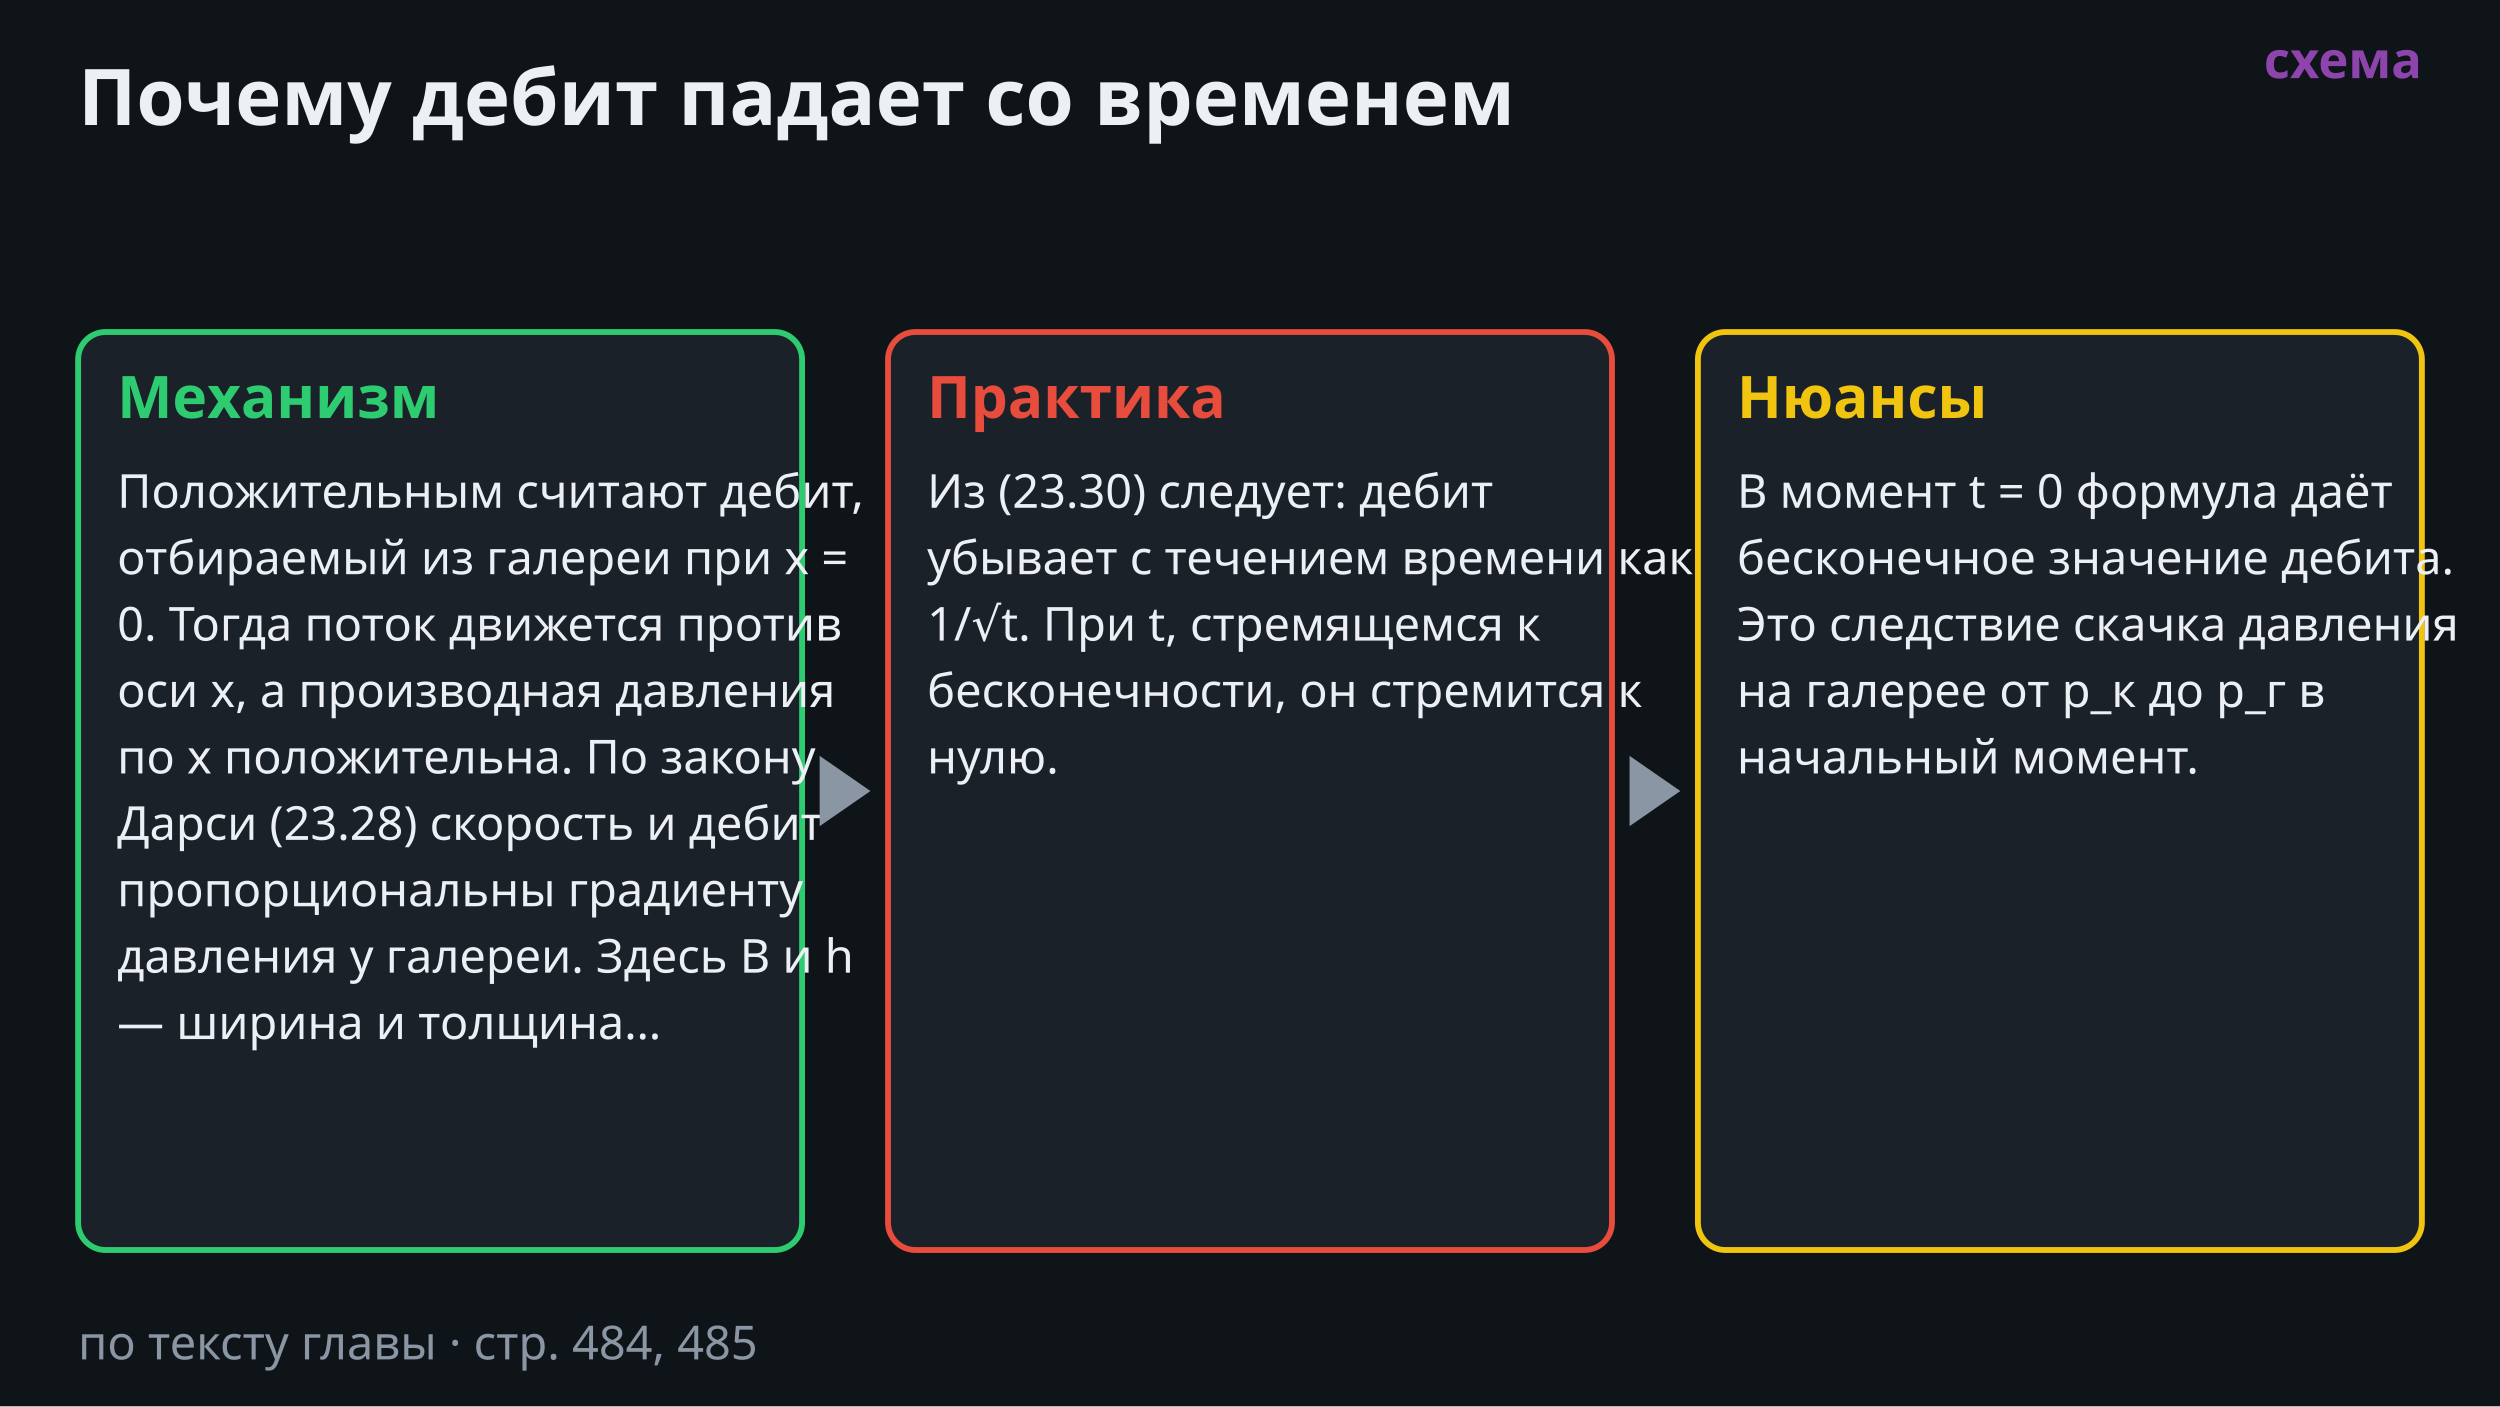
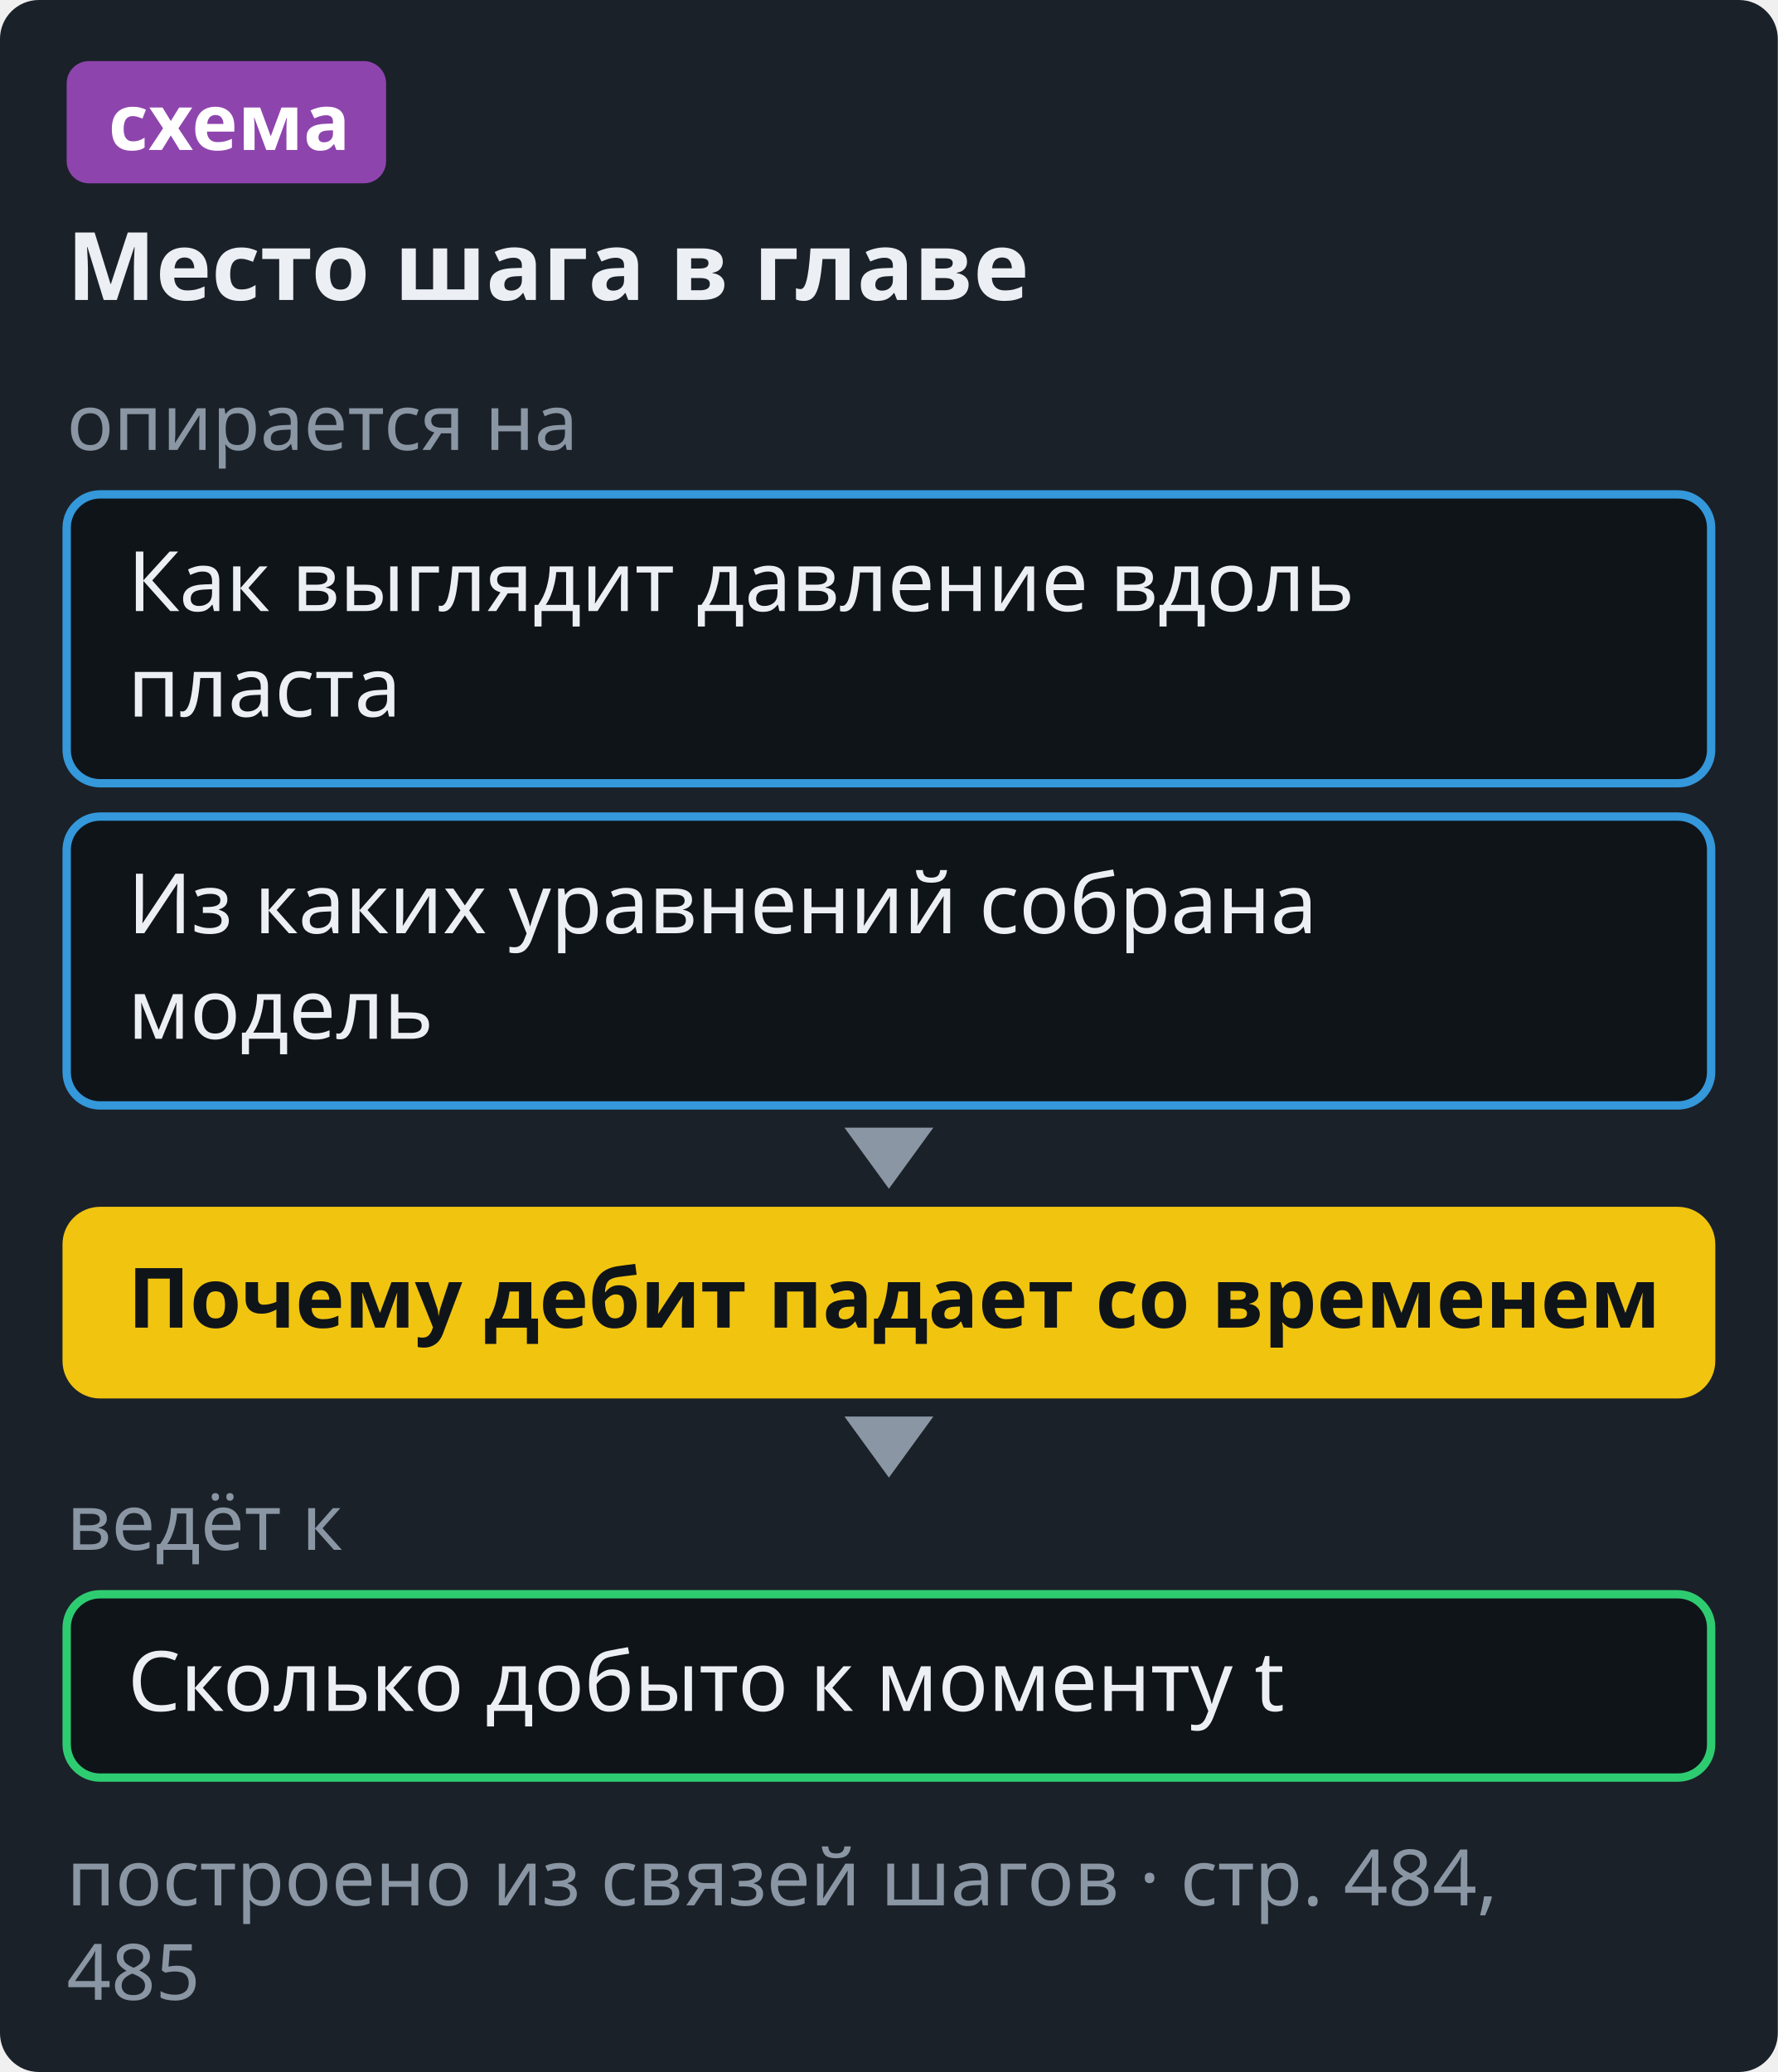
- <svg xmlns="http://www.w3.org/2000/svg" viewBox="0 0 1280 720" width="1280" height="720" style="max-width:100%;height:auto">
-   <rect width="1280" height="720" fill="#0F1419" />
-   <text x="40" y="64" font-family="Segoe UI" font-size="40" font-weight="700" fill="#ECEFF4">Почему дебит падает со временем</text>
-   <text x="1240" y="40" text-anchor="end" font-family="Segoe UI" font-size="26" font-weight="700" fill="#8E44AD">схема</text>
-   <rect x="40.0" y="170" width="370.667" height="470" rx="14" fill="#1A2129" stroke="#2ECC71" stroke-width="3" />
-   <text x="60.0" y="214" font-family="Segoe UI" font-size="30" font-weight="700" fill="#2ECC71">Механизм</text>
-   <text x="60.0" y="260" font-family="Segoe UI" font-size="24" fill="#ECEFF4">Положительным считают дебит,</text>
-   <text x="60.0" y="294" font-family="Segoe UI" font-size="24" fill="#ECEFF4">отбираемый из галереи при x =</text>
-   <text x="60.0" y="328" font-family="Segoe UI" font-size="24" fill="#ECEFF4">0. Тогда поток движется против</text>
-   <text x="60.0" y="362" font-family="Segoe UI" font-size="24" fill="#ECEFF4">оси x, а производная давления</text>
-   <text x="60.0" y="396" font-family="Segoe UI" font-size="24" fill="#ECEFF4">по x положительна. По закону</text>
-   <text x="60.0" y="430" font-family="Segoe UI" font-size="24" fill="#ECEFF4">Дарси (23.28) скорость и дебит</text>
-   <text x="60.0" y="464" font-family="Segoe UI" font-size="24" fill="#ECEFF4">пропорциональны градиенту</text>
-   <text x="60.0" y="498" font-family="Segoe UI" font-size="24" fill="#ECEFF4">давления у галереи. Здесь B и h</text>
-   <text x="60.0" y="532" font-family="Segoe UI" font-size="24" fill="#ECEFF4">— ширина и толщина…</text>
-   <polygon points="419.667,387 445.667,405 419.667,423" fill="#8A96A3" />
-   <rect x="454.667" y="170" width="370.667" height="470" rx="14" fill="#1A2129" stroke="#E74C3C" stroke-width="3" />
-   <text x="474.667" y="214" font-family="Segoe UI" font-size="30" font-weight="700" fill="#E74C3C">Практика</text>
-   <text x="474.667" y="260" font-family="Segoe UI" font-size="24" fill="#ECEFF4">Из (23.30) следует: дебит</text>
-   <text x="474.667" y="294" font-family="Segoe UI" font-size="24" fill="#ECEFF4">убывает с течением времени как</text>
-   <text x="474.667" y="328" font-family="Segoe UI" font-size="24" fill="#ECEFF4">1/√t. При t, стремящемся к</text>
-   <text x="474.667" y="362" font-family="Segoe UI" font-size="24" fill="#ECEFF4">бесконечности, он стремится к</text>
-   <text x="474.667" y="396" font-family="Segoe UI" font-size="24" fill="#ECEFF4">нулю.</text>
-   <polygon points="834.333,387 860.333,405 834.333,423" fill="#8A96A3" />
-   <rect x="869.333" y="170" width="370.667" height="470" rx="14" fill="#1A2129" stroke="#F1C40F" stroke-width="3" />
-   <text x="889.333" y="214" font-family="Segoe UI" font-size="30" font-weight="700" fill="#F1C40F">Нюансы</text>
-   <text x="889.333" y="260" font-family="Segoe UI" font-size="24" fill="#ECEFF4">В момент t = 0 формула даёт</text>
-   <text x="889.333" y="294" font-family="Segoe UI" font-size="24" fill="#ECEFF4">бесконечное значение дебита.</text>
-   <text x="889.333" y="328" font-family="Segoe UI" font-size="24" fill="#ECEFF4">Это следствие скачка давления</text>
-   <text x="889.333" y="362" font-family="Segoe UI" font-size="24" fill="#ECEFF4">на галерее от p_к до p_г в</text>
-   <text x="889.333" y="396" font-family="Segoe UI" font-size="24" fill="#ECEFF4">начальный момент.</text>
-   <text x="40" y="696" font-family="Segoe UI" font-size="24" fill="#8A96A3">по тексту главы · стр. 484, 485</text>
+ <svg xmlns="http://www.w3.org/2000/svg" viewBox="0 0 640 746" width="640" height="746" style="max-width:100%;height:auto">
+   <rect width="640" height="746" rx="14" fill="#1A2129" />
+   <rect x="24" y="22" width="115" height="44" rx="8" fill="#8E44AD" />
+   <text x="39.0" y="54.0" font-family="Segoe UI,system-ui,sans-serif" font-size="28" font-weight="600" fill="#FFFFFF" text-anchor="start">схема</text>
+   <text x="24.0" y="108.0" font-family="Segoe UI,system-ui,sans-serif" font-size="34" font-weight="700" fill="#ECEFF4" text-anchor="start">Место шага в главе</text>
+   <text x="24.0" y="162.0" font-family="Segoe UI,system-ui,sans-serif" font-size="28" font-weight="400" fill="#8A96A3" text-anchor="start">опирается на</text>
+   <rect x="24" y="178" width="592" height="104" rx="12" fill="#0F1419" stroke="#3498DB" stroke-width="3" />
+   <text x="46.0" y="220.0" font-family="Segoe UI,system-ui,sans-serif" font-size="30" font-weight="400" fill="#ECEFF4" text-anchor="start">Как выглядит давление вдоль</text>
+   <text x="46.0" y="258.0" font-family="Segoe UI,system-ui,sans-serif" font-size="30" font-weight="400" fill="#ECEFF4" text-anchor="start">пласта</text>
+   <rect x="24" y="294" width="592" height="104" rx="12" fill="#0F1419" stroke="#3498DB" stroke-width="3" />
+   <text x="46.0" y="336.0" font-family="Segoe UI,system-ui,sans-serif" font-size="30" font-weight="400" fill="#ECEFF4" text-anchor="start">Из каких уравнений собрана</text>
+   <text x="46.0" y="374.0" font-family="Segoe UI,system-ui,sans-serif" font-size="30" font-weight="400" fill="#ECEFF4" text-anchor="start">модель</text>
+   <polygon points="304.0,406 336.0,406 320.0,428" fill="#8A96A3" />
+   <rect x="24" y="436" width="592" height="66" rx="12" fill="#F1C40F" stroke="#F1C40F" stroke-width="3" />
+   <text x="46.0" y="478.0" font-family="Segoe UI,system-ui,sans-serif" font-size="30" font-weight="700" fill="#0F1419" text-anchor="start">Почему дебит падает со временем</text>
+   <polygon points="304.0,510 336.0,510 320.0,532" fill="#8A96A3" />
+   <text x="24.0" y="558.0" font-family="Segoe UI,system-ui,sans-serif" font-size="28" font-weight="400" fill="#8A96A3" text-anchor="start">ведёт к</text>
+   <rect x="24" y="574" width="592" height="66" rx="12" fill="#0F1419" stroke="#2ECC71" stroke-width="3" />
+   <text x="46.0" y="616.0" font-family="Segoe UI,system-ui,sans-serif" font-size="30" font-weight="400" fill="#ECEFF4" text-anchor="start">Сколько добыто к моменту t</text>
+   <text x="24.0" y="686.0" font-family="Segoe UI,system-ui,sans-serif" font-size="28" font-weight="400" fill="#8A96A3" text-anchor="start">построено из связей шагов · стр. 484,</text>
+   <text x="24.0" y="720.0" font-family="Segoe UI,system-ui,sans-serif" font-size="28" font-weight="400" fill="#8A96A3" text-anchor="start">485</text>
</svg>
